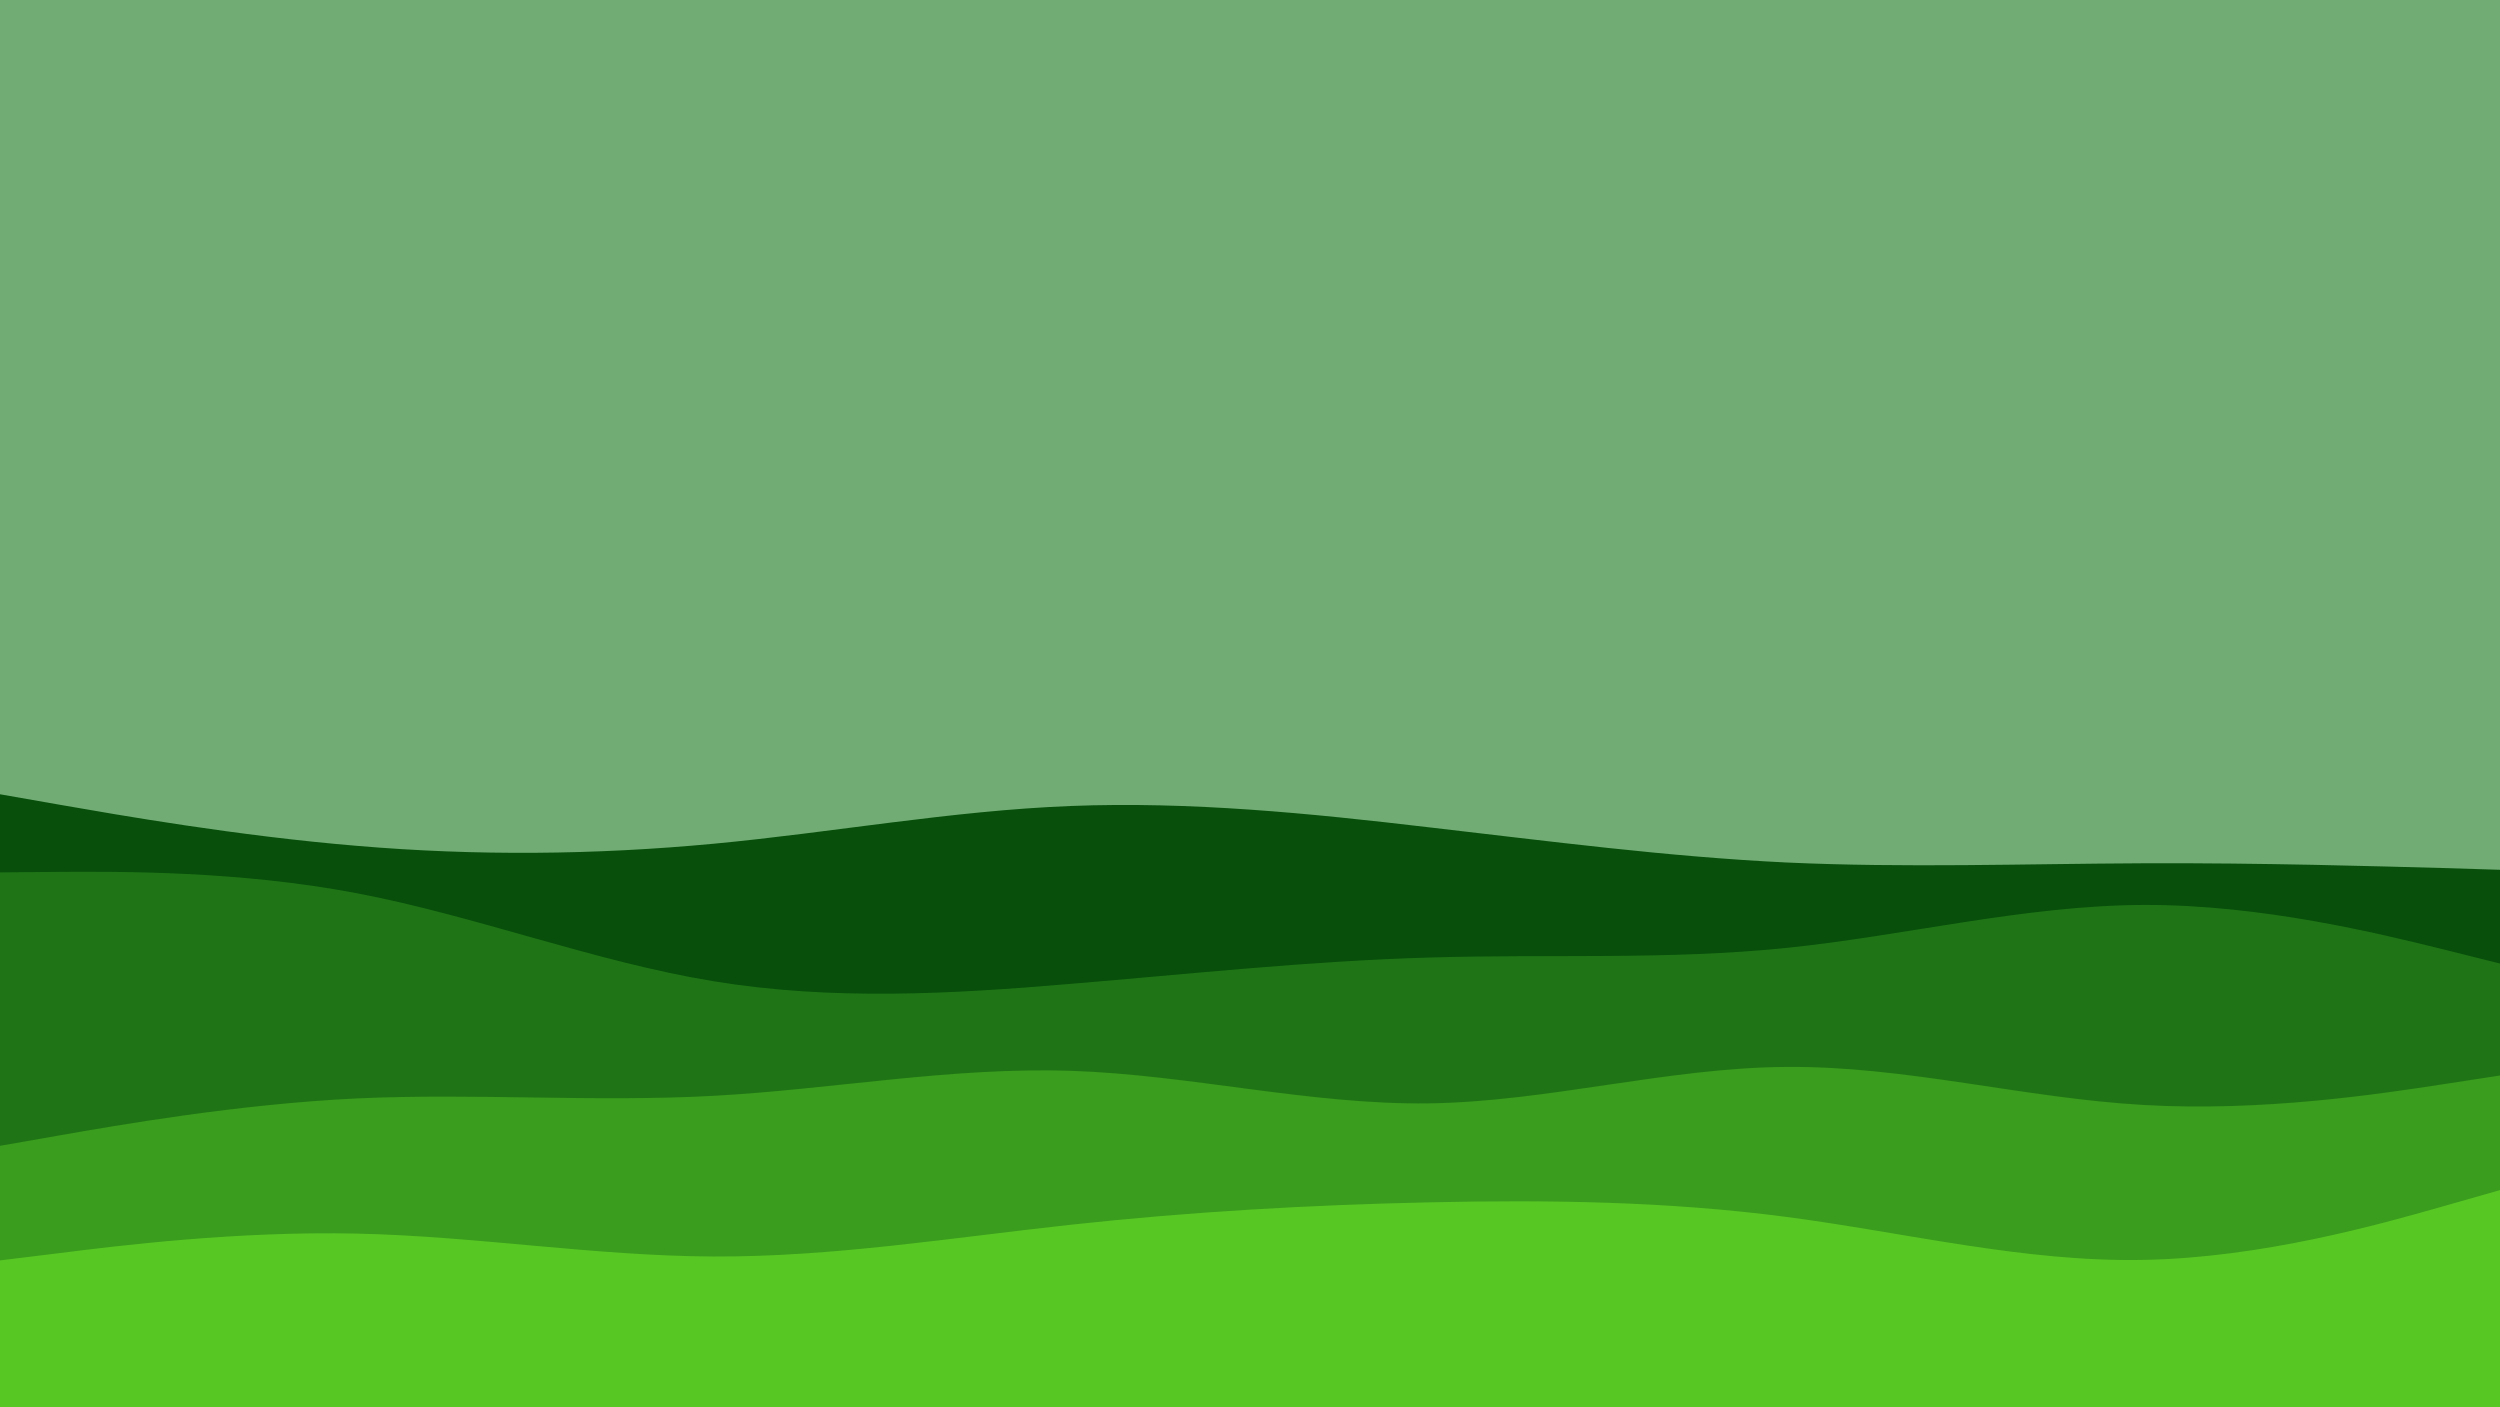
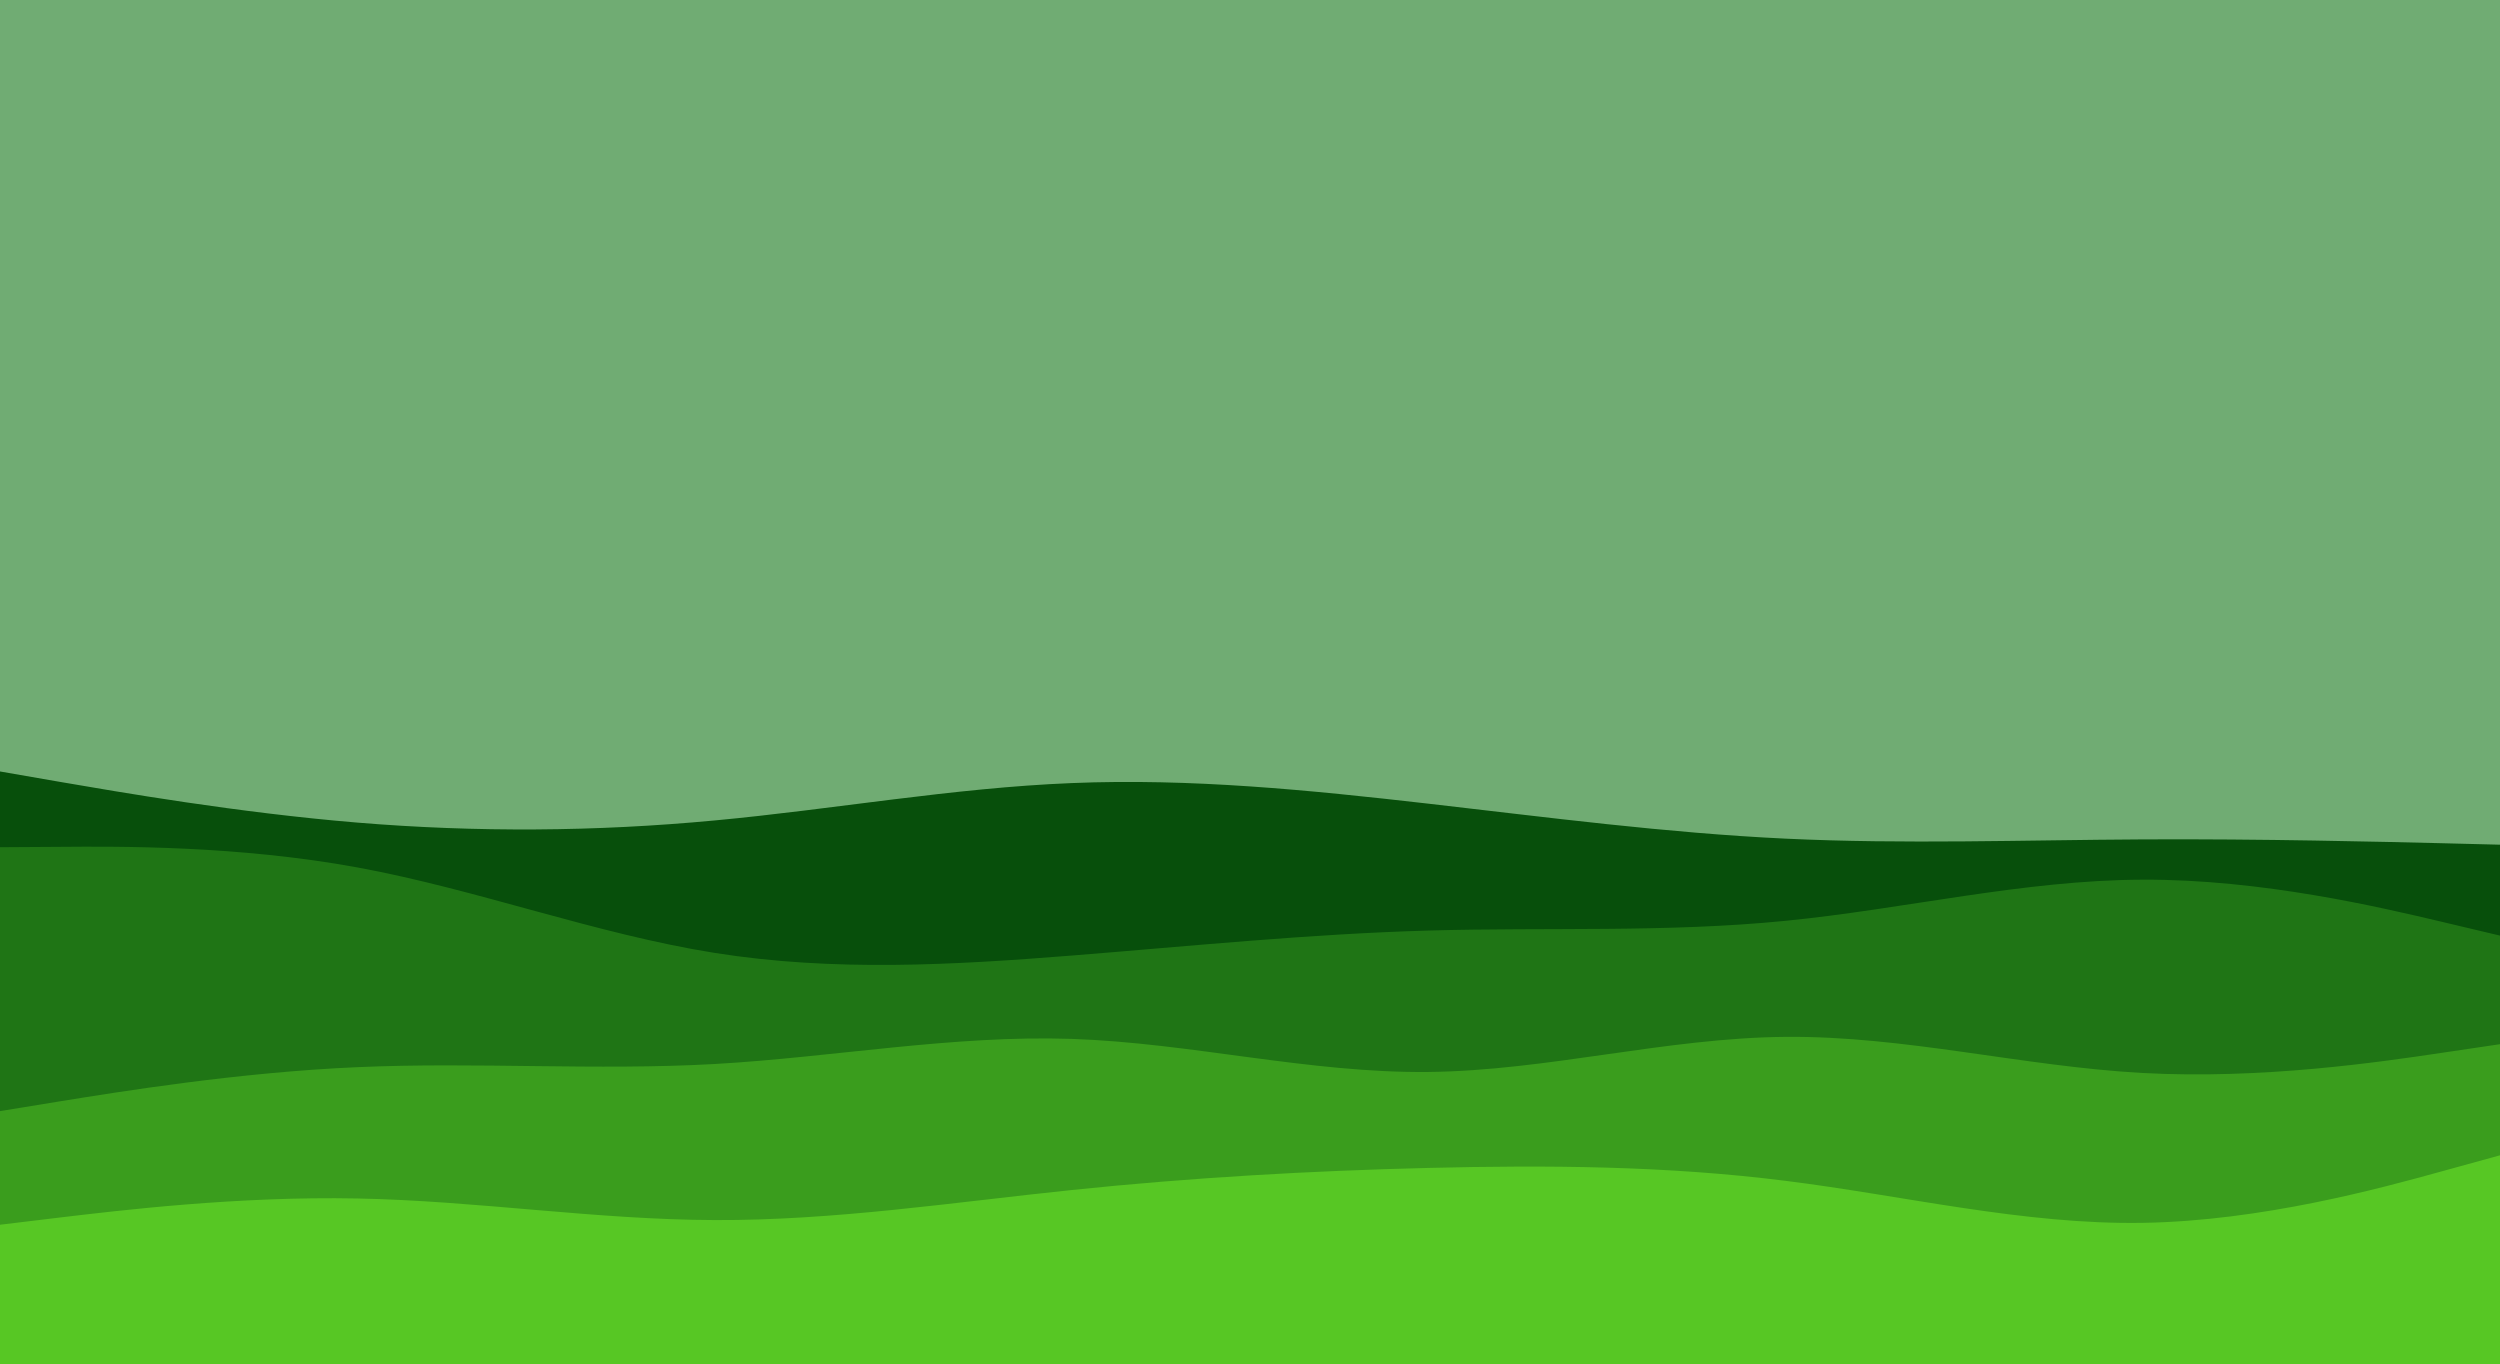
- <svg xmlns="http://www.w3.org/2000/svg" id="visual" viewBox="0 0 960 540" width="960" height="540" version="1.1">
-   <rect x="0" y="0" width="960" height="540" fill="#70ac73" />
-   <path d="M0 305L22.8 309C45.7 313 91.3 321 137 324.8C182.7 328.7 228.3 328.3 274 324C319.7 319.7 365.3 311.3 411.2 309.5C457 307.7 503 312.3 548.8 317.7C594.7 323 640.3 329 686 331.2C731.7 333.3 777.3 331.7 823 331.5C868.7 331.3 914.3 332.7 937.2 333.3L960 334L960 541L937.2 541C914.3 541 868.7 541 823 541C777.3 541 731.7 541 686 541C640.3 541 594.7 541 548.8 541C503 541 457 541 411.2 541C365.3 541 319.7 541 274 541C228.3 541 182.7 541 137 541C91.3 541 45.7 541 22.8 541L0 541Z" fill="#074f0b" />
-   <path d="M0 335L22.8 334.8C45.7 334.7 91.3 334.3 137 343C182.7 351.7 228.3 369.3 274 376.8C319.7 384.3 365.3 381.7 411.2 377.8C457 374 503 369 548.8 367.7C594.7 366.3 640.3 368.7 686 364C731.7 359.3 777.3 347.7 823 347.5C868.7 347.3 914.3 358.7 937.2 364.3L960 370L960 541L937.2 541C914.3 541 868.7 541 823 541C777.3 541 731.7 541 686 541C640.3 541 594.7 541 548.8 541C503 541 457 541 411.2 541C365.3 541 319.7 541 274 541C228.3 541 182.7 541 137 541C91.3 541 45.7 541 22.8 541L0 541Z" fill="#1f7515" />
-   <path d="M0 440L22.8 436C45.7 432 91.3 424 137 421.8C182.7 419.7 228.3 423.3 274 420.8C319.7 418.3 365.3 409.7 411.2 411.2C457 412.7 503 424.3 548.8 423.7C594.7 423 640.3 410 686 409.7C731.7 409.3 777.3 421.7 823 424.3C868.7 427 914.3 420 937.2 416.5L960 413L960 541L937.2 541C914.3 541 868.7 541 823 541C777.3 541 731.7 541 686 541C640.3 541 594.7 541 548.8 541C503 541 457 541 411.2 541C365.3 541 319.7 541 274 541C228.3 541 182.7 541 137 541C91.3 541 45.7 541 22.8 541L0 541Z" fill="#3a9d1d" />
-   <path d="M0 484L22.8 481.2C45.7 478.3 91.3 472.7 137 473.7C182.7 474.7 228.3 482.3 274 482.5C319.7 482.7 365.3 475.3 411.2 470.3C457 465.3 503 462.7 548.8 461.7C594.7 460.7 640.3 461.3 686 467.3C731.7 473.3 777.3 484.7 823 483.8C868.7 483 914.3 470 937.2 463.5L960 457L960 541L937.2 541C914.3 541 868.7 541 823 541C777.3 541 731.7 541 686 541C640.3 541 594.7 541 548.8 541C503 541 457 541 411.2 541C365.3 541 319.7 541 274 541C228.3 541 182.7 541 137 541C91.3 541 45.7 541 22.8 541L0 541Z" fill="#57c724" />
+ <svg xmlns="http://www.w3.org/2000/svg" id="visual" viewBox="0 0 1980 1080" width="1980" height="1080" version="1.1">
+   <rect x="0" y="0" width="1980" height="1080" fill="#70ac73" />
+   <path d="M0 611L47.2 619.2C94.3 627.3 188.7 643.7 283 651.5C377.3 659.3 471.7 658.7 566 649.8C660.3 641 754.7 624 848.8 620.2C943 616.3 1037 625.7 1131.2 636.5C1225.3 647.3 1319.7 659.7 1414 664.2C1508.3 668.7 1602.7 665.3 1697 664.8C1791.3 664.3 1885.7 666.7 1932.8 667.8L1980 669L1980 1081L1932.8 1081C1885.7 1081 1791.3 1081 1697 1081C1602.7 1081 1508.3 1081 1414 1081C1319.7 1081 1225.3 1081 1131.2 1081C1037 1081 943 1081 848.8 1081C754.7 1081 660.3 1081 566 1081C471.7 1081 377.3 1081 283 1081C188.7 1081 94.3 1081 47.2 1081L0 1081Z" fill="#074f0b" />
+   <path d="M0 671L47.2 670.7C94.3 670.3 188.7 669.7 283 687C377.3 704.3 471.7 739.7 566 754.7C660.3 769.7 754.7 764.3 848.8 756.8C943 749.3 1037 739.7 1131.2 737C1225.3 734.3 1319.7 738.7 1414 729.3C1508.3 720 1602.7 697 1697 696.7C1791.3 696.3 1885.7 718.7 1932.8 729.8L1980 741L1980 1081L1932.8 1081C1885.7 1081 1791.3 1081 1697 1081C1602.7 1081 1508.3 1081 1414 1081C1319.7 1081 1225.3 1081 1131.2 1081C1037 1081 943 1081 848.8 1081C754.7 1081 660.3 1081 566 1081C471.7 1081 377.3 1081 283 1081C188.7 1081 94.3 1081 47.2 1081L0 1081Z" fill="#1f7515" />
+   <path d="M0 880L47.2 872.3C94.3 864.7 188.7 849.3 283 845.2C377.3 841 471.7 848 566 842.7C660.3 837.3 754.7 819.7 848.8 822.8C943 826 1037 850 1131.2 849C1225.3 848 1319.7 822 1414 821.2C1508.3 820.3 1602.7 844.7 1697 849.8C1791.3 855 1885.7 841 1932.8 834L1980 827L1980 1081L1932.8 1081C1885.7 1081 1791.3 1081 1697 1081C1602.7 1081 1508.3 1081 1414 1081C1319.7 1081 1225.3 1081 1131.2 1081C1037 1081 943 1081 848.8 1081C754.7 1081 660.3 1081 566 1081C471.7 1081 377.3 1081 283 1081C188.7 1081 94.3 1081 47.2 1081L0 1081Z" fill="#3a9d1d" />
+   <path d="M0 970L47.2 964.3C94.3 958.7 188.7 947.3 283 949.2C377.3 951 471.7 966 566 966.3C660.3 966.7 754.7 952.3 848.8 942.5C943 932.7 1037 927.3 1131.2 925C1225.3 922.7 1319.7 923.3 1414 935.2C1508.3 947 1602.7 970 1697 968.5C1791.3 967 1885.7 941 1932.8 928L1980 915L1980 1081L1932.8 1081C1885.7 1081 1791.3 1081 1697 1081C1602.7 1081 1508.3 1081 1414 1081C1319.7 1081 1225.3 1081 1131.2 1081C1037 1081 943 1081 848.8 1081C754.7 1081 660.3 1081 566 1081C471.7 1081 377.3 1081 283 1081C188.7 1081 94.3 1081 47.2 1081L0 1081Z" fill="#57c724" />
</svg>
